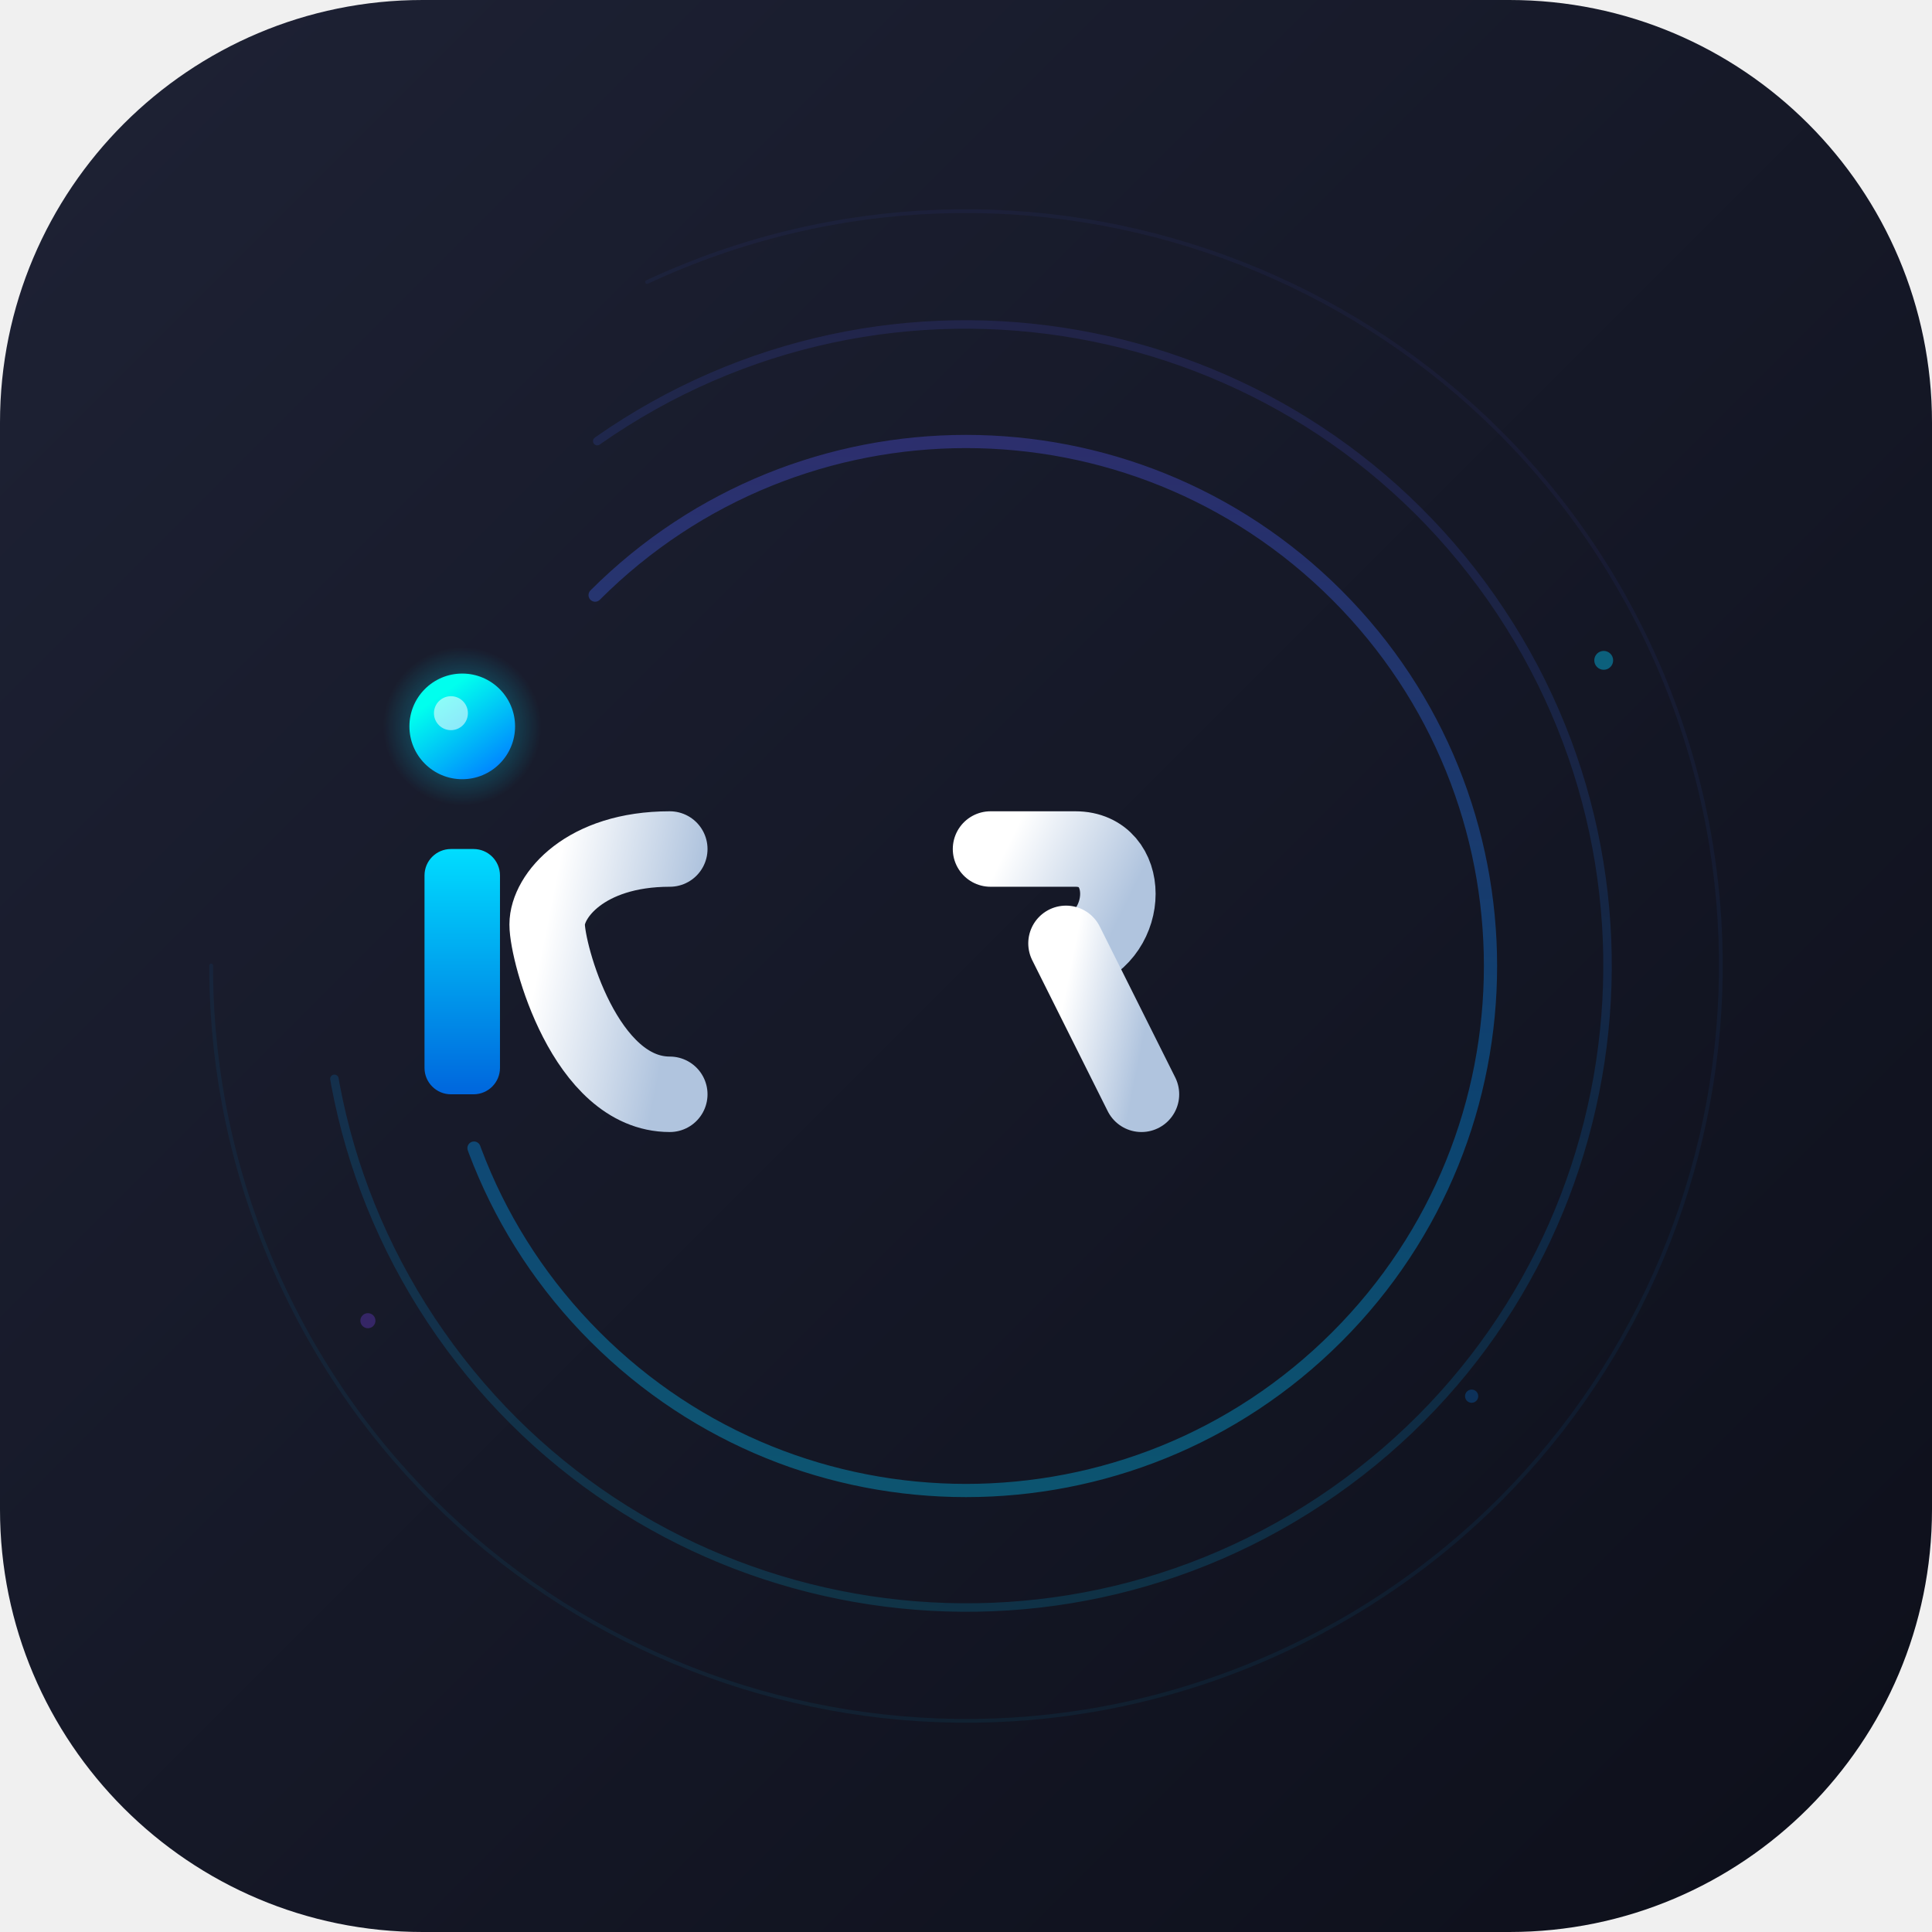
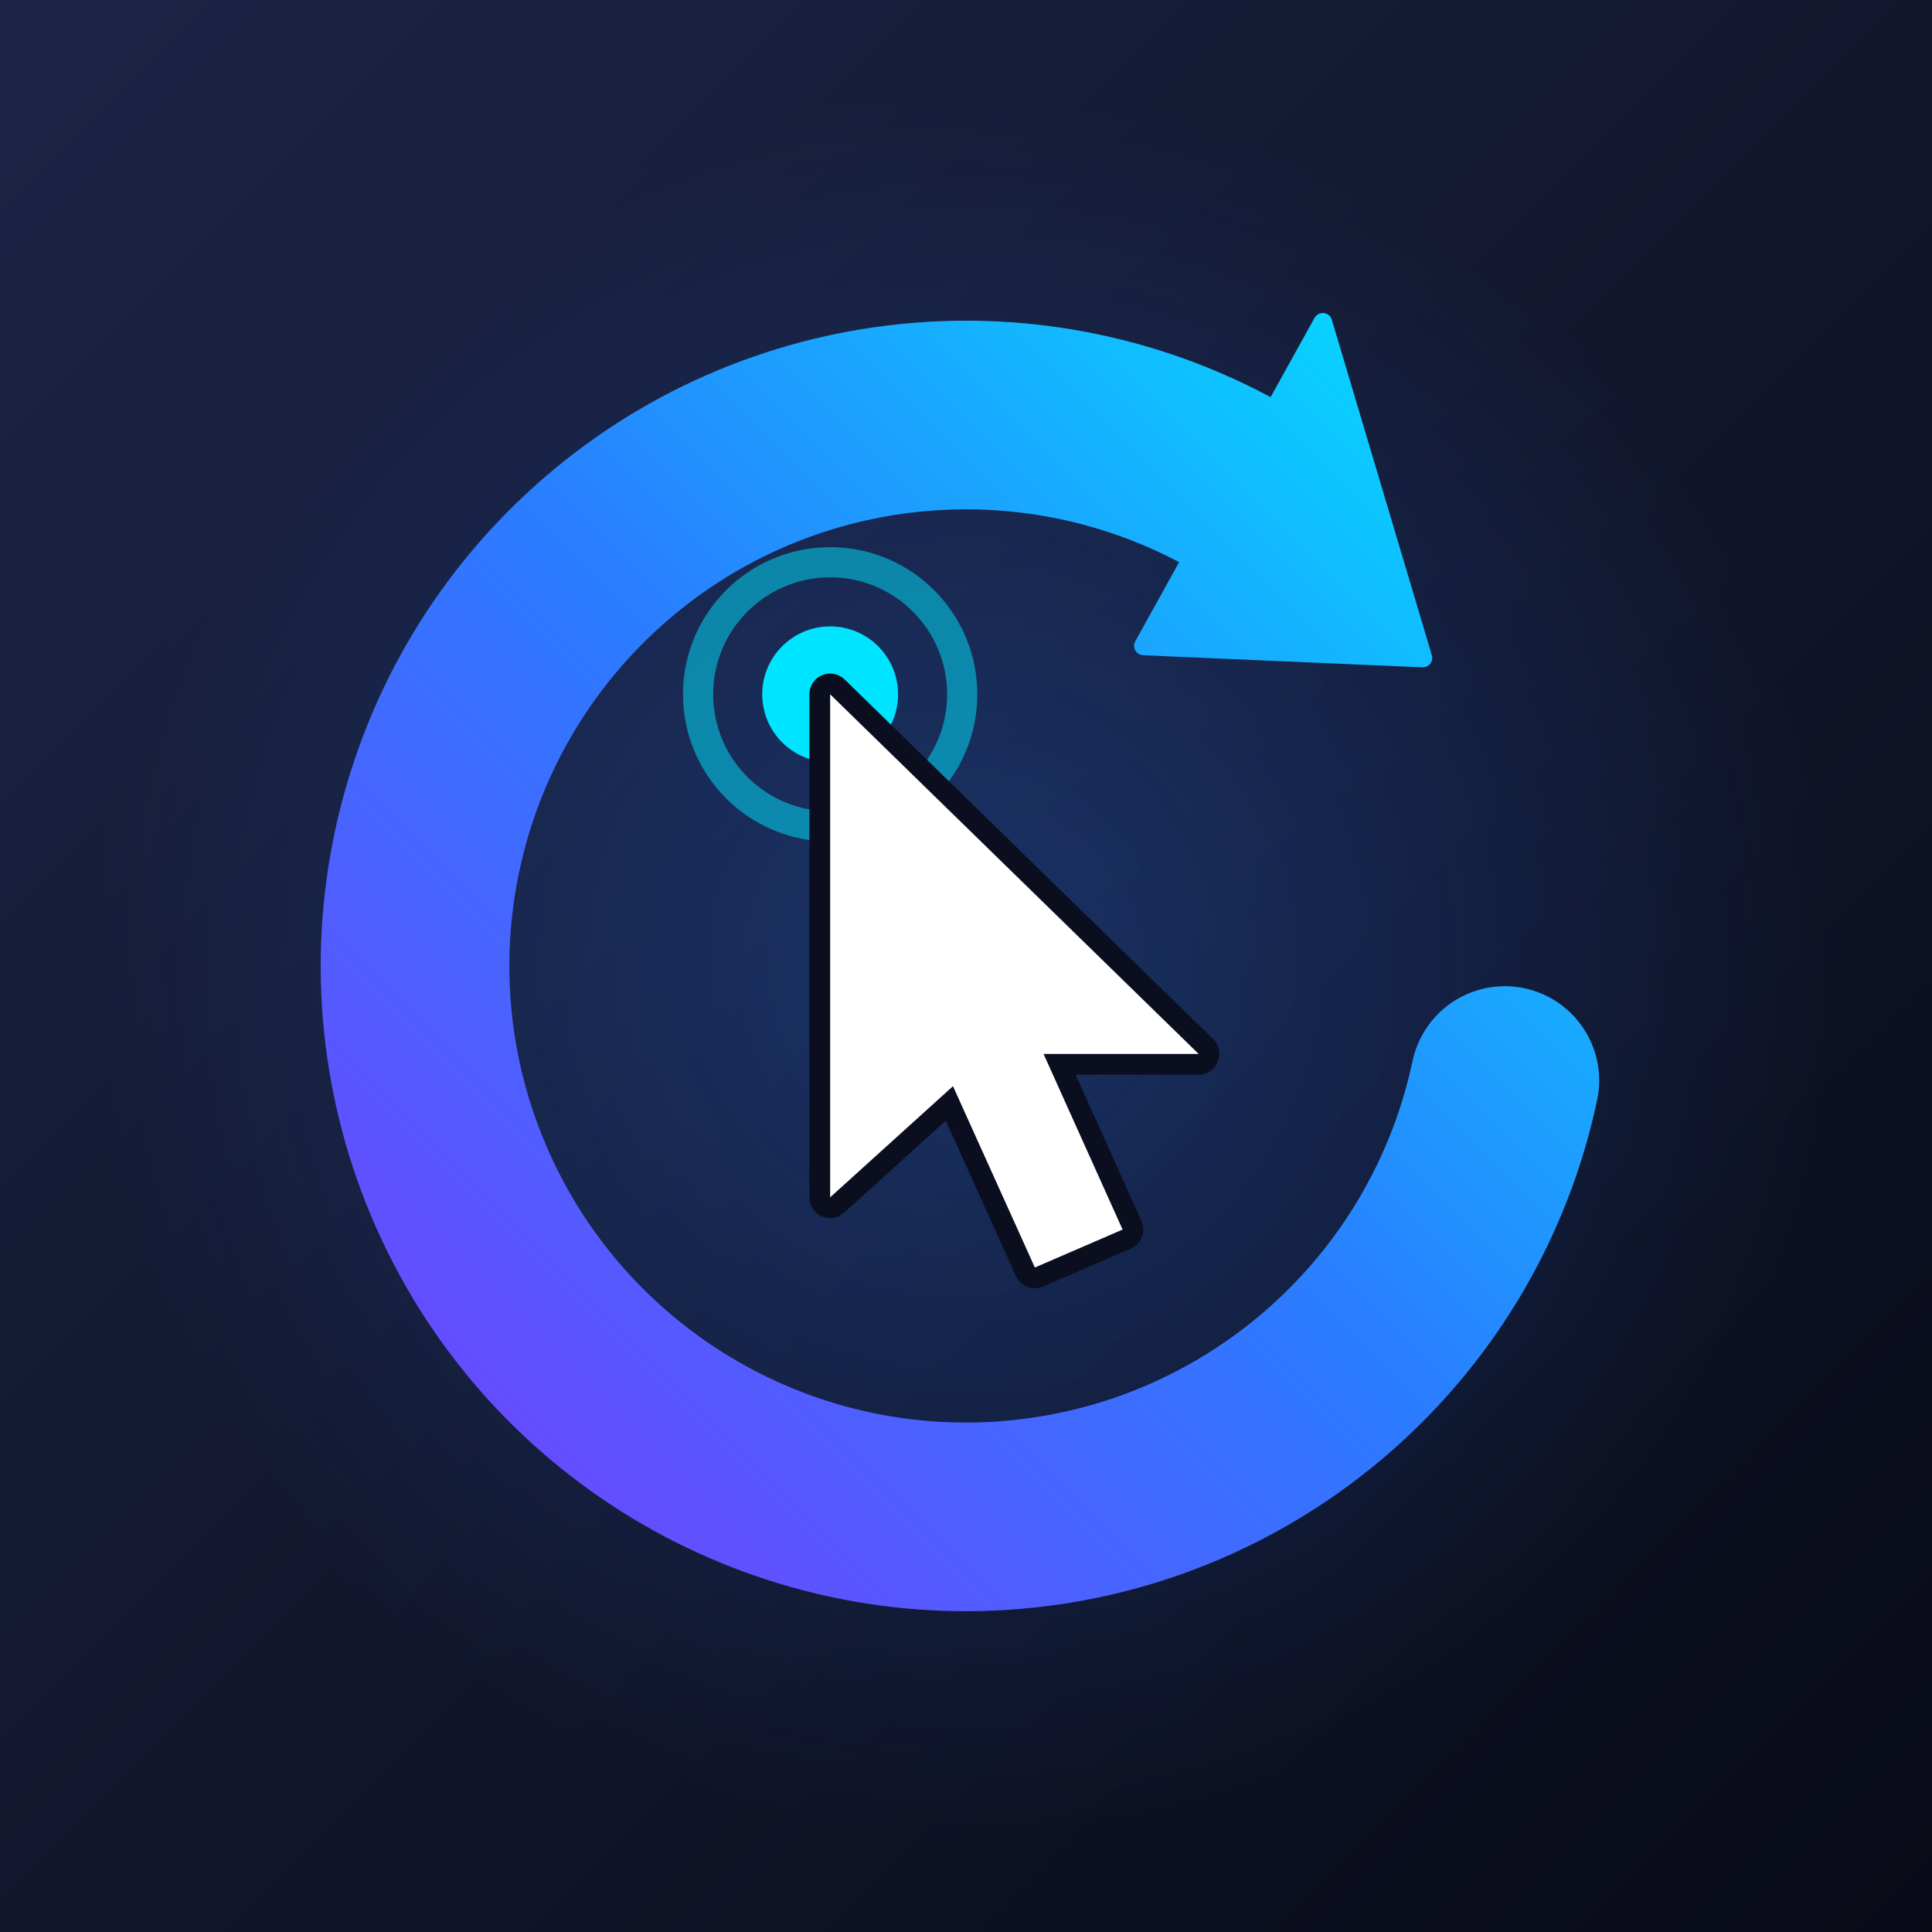
<svg xmlns="http://www.w3.org/2000/svg" viewBox="0 0 1024 1024" width="1024" height="1024">
  <defs>
    <linearGradient id="bg" x1="0" y1="0" x2="1" y2="1">
-       <stop offset="0%" stop-color="#1e2235" />
-       <stop offset="100%" stop-color="#0d0f1a" />
+       <stop offset="0%" stop-color="#1d2446" />
+       <stop offset="100%" stop-color="#080a16" />
    </linearGradient>
-     <linearGradient id="trail" x1="0" y1="0" x2="1" y2="1">
+     <linearGradient id="loop" gradientUnits="userSpaceOnUse" x1="840" y1="180" x2="180" y2="840">
      <stop offset="0%" stop-color="#00e5ff" />
-       <stop offset="40%" stop-color="#0099ff" />
-       <stop offset="100%" stop-color="#6c3ce0" />
+       <stop offset="50%" stop-color="#2b7bff" />
+       <stop offset="100%" stop-color="#7a3cff" />
    </linearGradient>
-     <linearGradient id="iDot" x1="0.3" y1="0.2" x2="0.8" y2="0.9">
-       <stop offset="0%" stop-color="#00ffee" />
-       <stop offset="100%" stop-color="#0088ff" />
-     </linearGradient>
-     <linearGradient id="iStem" x1="0.5" y1="0" x2="0.5" y2="1">
-       <stop offset="0%" stop-color="#00ddff" />
-       <stop offset="100%" stop-color="#0066dd" />
-     </linearGradient>
-     <linearGradient id="ctrlGrad" x1="0" y1="0.3" x2="1" y2="0.7">
-       <stop offset="0%" stop-color="#ffffff" />
-       <stop offset="100%" stop-color="#b0c4de" />
-     </linearGradient>
-     <radialGradient id="dotGlow" cx="0.5" cy="0.5" r="0.5">
-       <stop offset="0%" stop-color="#00e5ff" stop-opacity="0.5" />
-       <stop offset="100%" stop-color="#00e5ff" stop-opacity="0" />
+     <radialGradient id="halo" cx="0.5" cy="0.5" r="0.5">
+       <stop offset="0%" stop-color="#2b7bff" stop-opacity="0.28" />
+       <stop offset="100%" stop-color="#2b7bff" stop-opacity="0" />
    </radialGradient>
  </defs>
-   <rect width="1024" height="1024" rx="224" fill="url(#bg)" />
-   <circle cx="512" cy="512" r="400" fill="none" stroke="url(#trail)" stroke-width="2" opacity="0.07" stroke-dasharray="2060 454" stroke-linecap="round" transform="rotate(-115 512 512)" />
-   <circle cx="512" cy="512" r="340" fill="none" stroke="url(#trail)" stroke-width="4.5" opacity="0.16" stroke-dasharray="1750 386" stroke-linecap="round" transform="rotate(-125 512 512)" />
-   <circle cx="512" cy="512" r="278" fill="none" stroke="url(#trail)" stroke-width="7" opacity="0.35" stroke-dasharray="1430 317" stroke-linecap="round" transform="rotate(-135 512 512)" />
-   <rect x="225" y="450" width="40" height="130" rx="14" fill="url(#iStem)" />
-   <circle cx="245" cy="385" r="42" fill="url(#dotGlow)" />
-   <circle cx="245" cy="385" r="28" fill="url(#iDot)" />
-   <circle cx="239" cy="378" r="9" fill="#ffffff" opacity="0.55" />
-   <path d="M 355 450 C 310 450, 290 475, 290 490 C 290 505, 310 580, 355 580" fill="none" stroke="url(#ctrlGrad)" stroke-width="40" stroke-linecap="round" />
-   <line x1="390" y1="450" x2="490" y2="450" stroke="url(#ctrlGrad)" stroke-width="40" stroke-linecap="round" />
-   <line x1="440" y1="450" x2="440" y2="580" stroke="url(#ctrlGrad)" stroke-width="40" stroke-linecap="round" />
-   <line x1="525" y1="450" x2="525" y2="580" stroke="url(#ctrlGrad)" stroke-width="40" stroke-linecap="round" />
-   <path d="M 525 450 L 570 450 C 600 450, 600 495, 570 505" fill="none" stroke="url(#ctrlGrad)" stroke-width="40" stroke-linecap="round" stroke-linejoin="round" />
-   <line x1="565" y1="500" x2="605" y2="580" stroke="url(#ctrlGrad)" stroke-width="40" stroke-linecap="round" />
-   <line x1="640" y1="450" x2="640" y2="580" stroke="url(#ctrlGrad)" stroke-width="40" stroke-linecap="round" />
-   <line x1="640" y1="580" x2="725" y2="580" stroke="url(#ctrlGrad)" stroke-width="40" stroke-linecap="round" />
-   <circle cx="850" cy="350" r="5" fill="#00ccff" opacity="0.4" />
-   <circle cx="195" cy="700" r="4" fill="#7b42f6" opacity="0.3" />
-   <circle cx="780" cy="740" r="3.5" fill="#0088ff" opacity="0.25" />
+   <rect width="1024" height="1024" fill="url(#bg)" />
+   <circle cx="512" cy="512" r="470" fill="url(#halo)" />
+   <path d="M 797.6 572.7 A 292 292 0 1 1 658.0 259.1" fill="none" stroke="url(#loop)" stroke-width="100" stroke-linecap="round" />
+   <path d="M 701.1 170.9 L 754.1 348.7 L 606.1 342.3 Z" fill="url(#loop)" stroke="url(#loop)" stroke-width="10" stroke-linejoin="round" />
+   <circle cx="440" cy="368" r="70" fill="none" stroke="#00e5ff" stroke-width="16" opacity="0.5" />
+   <circle cx="440" cy="368" r="36" fill="#00e5ff" />
+   <path d="M 440.0 368.0 L 440.0 634.6 L 505.1 575.7 L 548.5 671.8 L 595.0 651.7 L 553.1 558.6 L 635.3 558.6 Z" fill="#ffffff" stroke="#0b0e1f" stroke-width="22" stroke-linejoin="round" paint-order="stroke" />
</svg>
